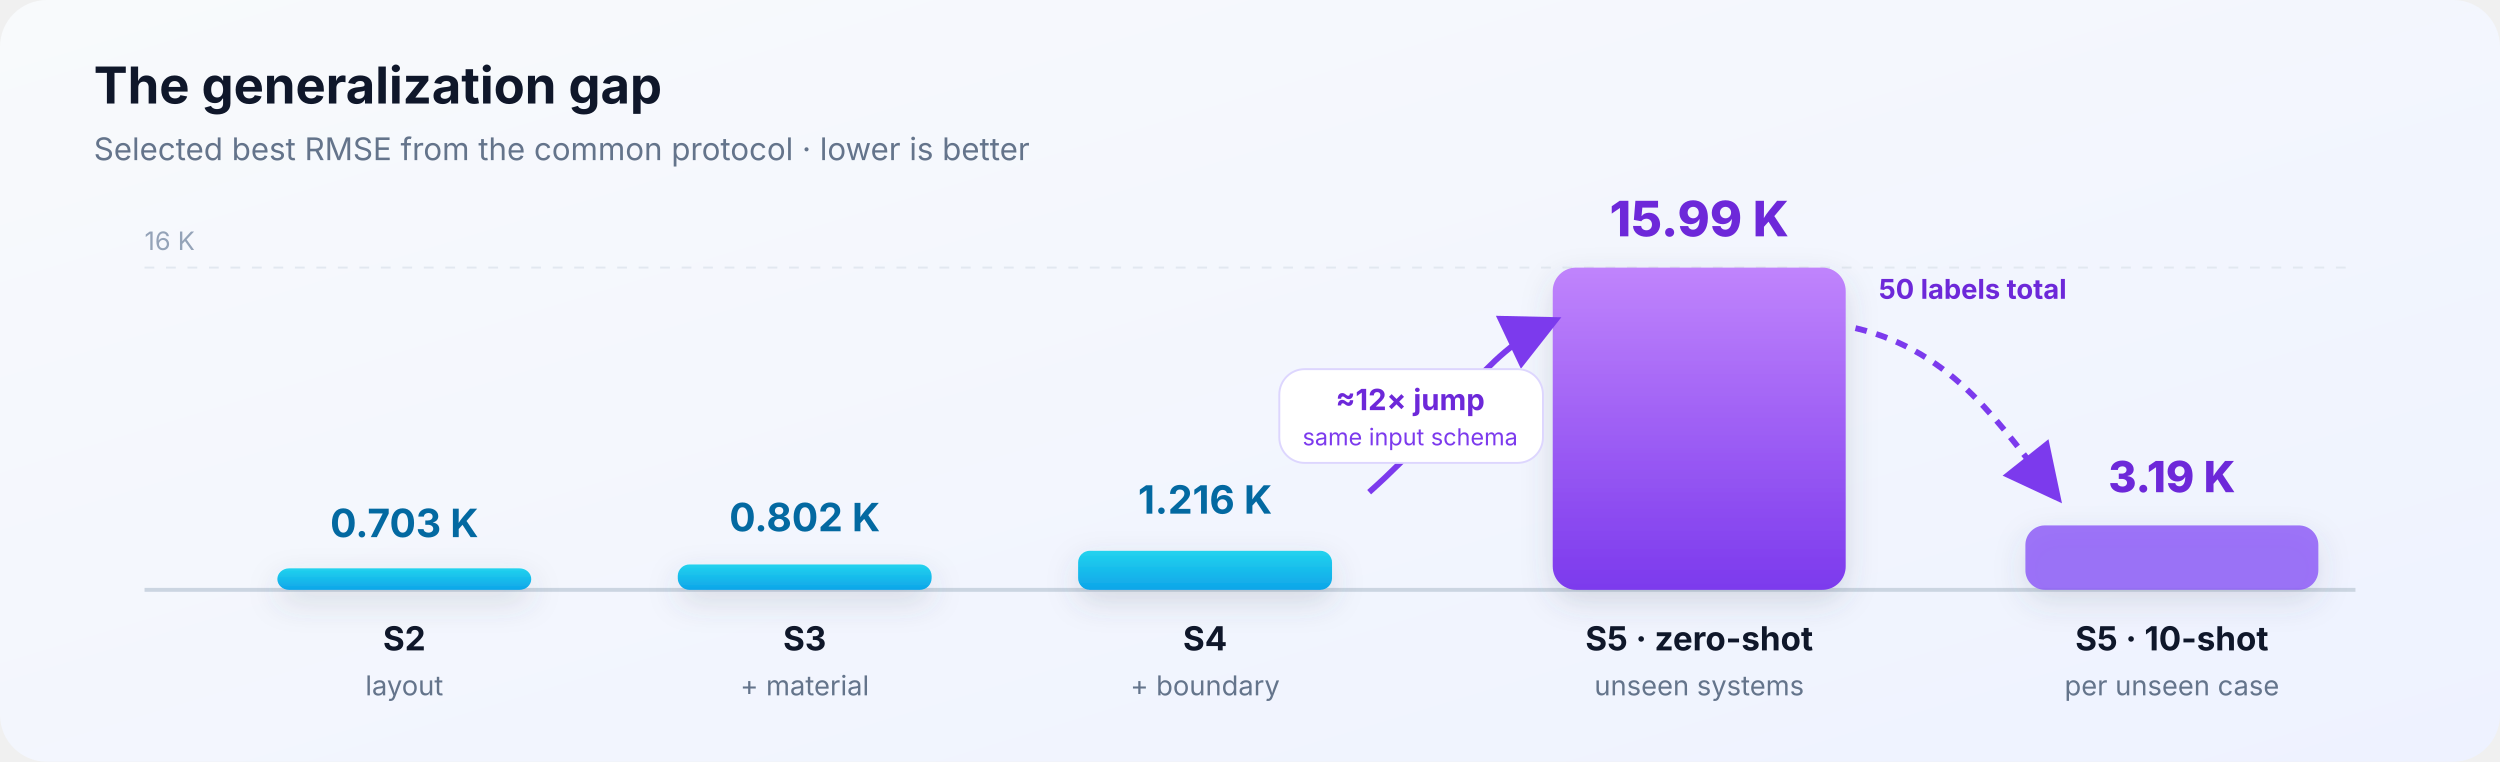
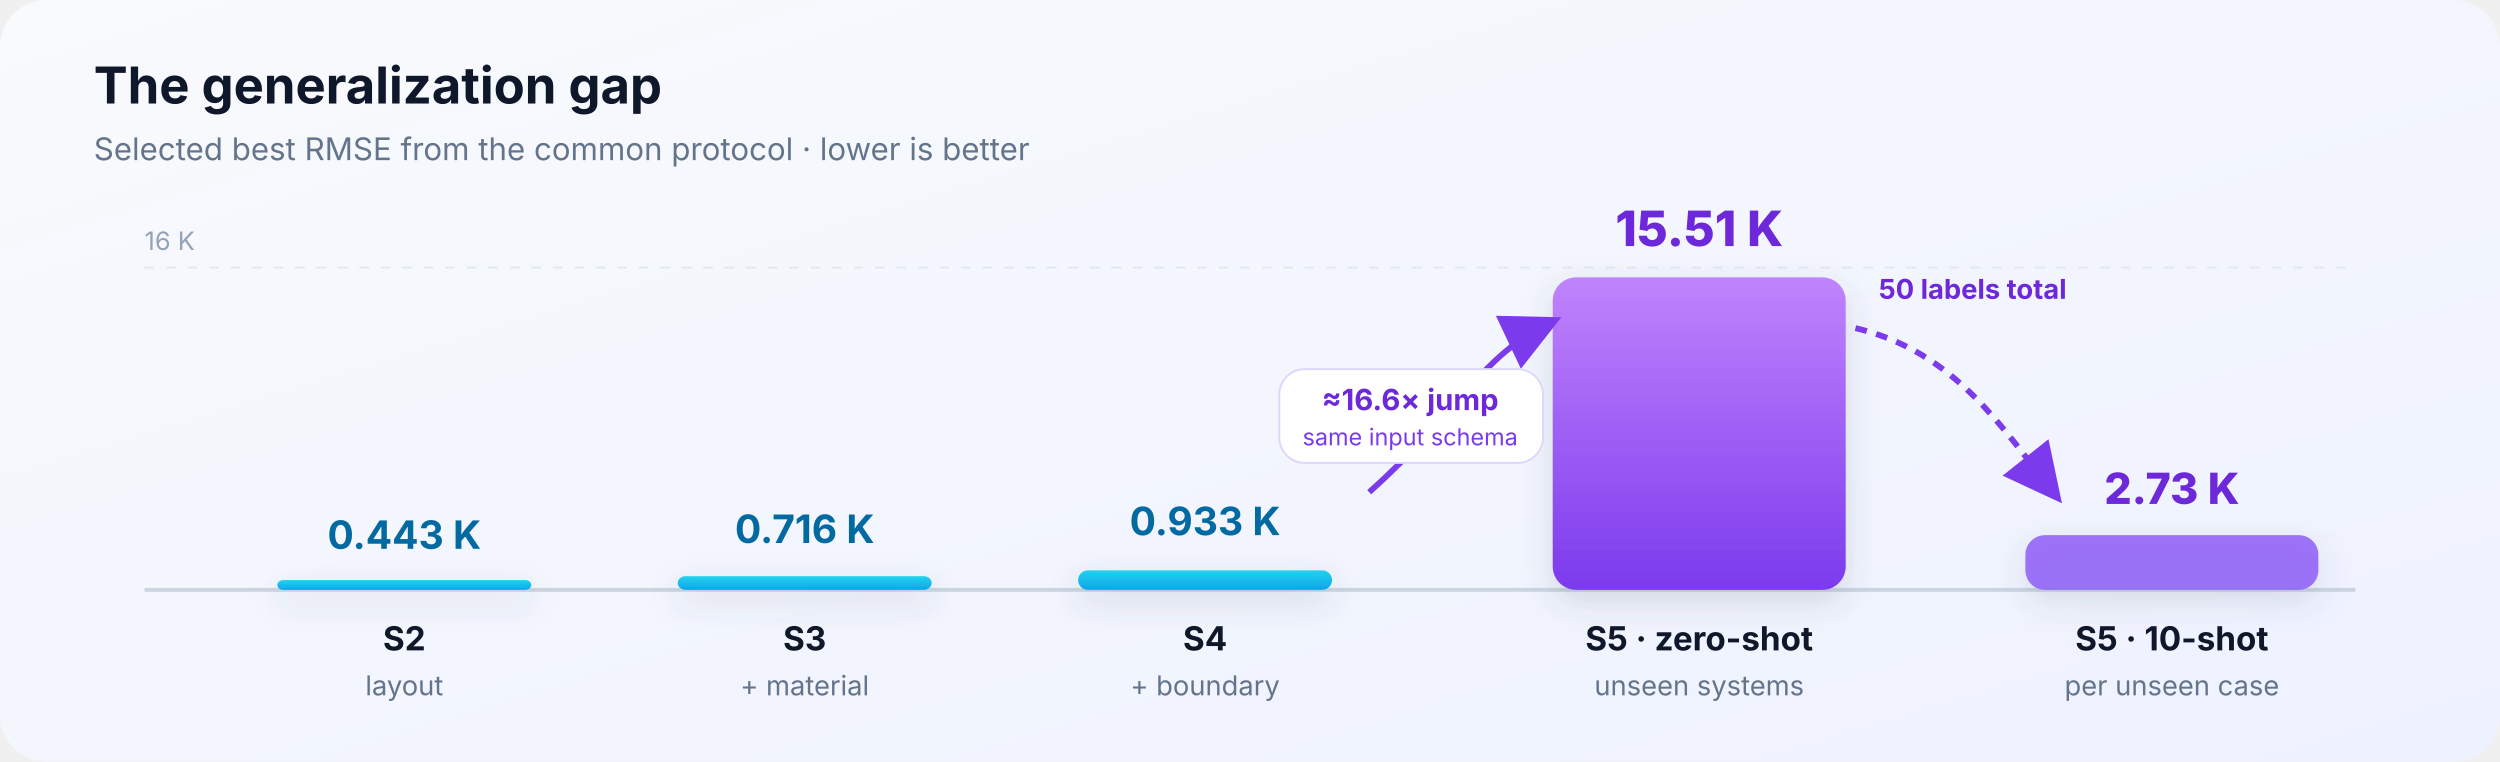
<svg xmlns="http://www.w3.org/2000/svg" width="1280" height="390" viewBox="0 0 1280 390" role="img" aria-labelledby="title desc">
  <defs>
    <linearGradient id="bg" x1="0" y1="0" x2="1" y2="1">
      <stop offset="0" stop-color="#f8fafc" />
      <stop offset="1" stop-color="#eef2ff" />
    </linearGradient>
    <linearGradient id="barID" x1="0" y1="1" x2="0" y2="0">
      <stop offset="0" stop-color="#0ea5e9" />
      <stop offset="1" stop-color="#22d3ee" />
    </linearGradient>
    <linearGradient id="barOOD" x1="0" y1="1" x2="0" y2="0">
      <stop offset="0" stop-color="#7c3aed" />
      <stop offset="1" stop-color="#c084fc" />
    </linearGradient>
    <filter id="shadow" x="-20%" y="-20%" width="140%" height="160%">
      <feDropShadow dx="0" dy="6" stdDeviation="8" flood-color="#475569" flood-opacity="0.18" />
    </filter>
    <marker id="arrow" markerWidth="10" markerHeight="10" refX="8" refY="5" orient="auto">
      <path d="M0 0L10 5L0 10Z" fill="#7c3aed" />
    </marker>
  </defs>
  <rect width="1280" height="390" rx="24" fill="url(#bg)" />
  <text x="48" y="53" fill="#0f172a" font-family="Inter,Segoe UI,Arial,sans-serif" font-size="26" font-weight="700">The generalization gap</text>
  <text x="48" y="82" fill="#64748b" font-family="Inter,Segoe UI,Arial,sans-serif" font-size="16">Selected best RMSE from the common protocol · lower is better</text>
  <line x1="74" y1="302" x2="1206" y2="302" stroke="#cbd5e1" stroke-width="2" />
  <line x1="74" y1="137" x2="1206" y2="137" stroke="#e2e8f0" stroke-width="1" stroke-dasharray="5 6" />
  <text x="74" y="128" fill="#94a3b8" font-family="Inter,Segoe UI,Arial,sans-serif" font-size="13">16 K</text>
  <g filter="url(#shadow)">
-     <rect x="142" y="291" width="130" height="11" rx="6" fill="url(#barID)" />
-     <rect x="347" y="289" width="130" height="13" rx="6" fill="url(#barID)" />
-     <rect x="552" y="282" width="130" height="20" rx="6" fill="url(#barID)" />
-     <rect x="795" y="137" width="150" height="165" rx="12" fill="url(#barOOD)" />
-     <rect x="1037" y="269" width="150" height="33" rx="10" fill="#8b5cf6" opacity="0.83" />
+     <rect x="142" y="297" width="130" height="5" rx="3" fill="url(#barID)" />
+     <rect x="347" y="295" width="130" height="7" rx="4" fill="url(#barID)" />
+     <rect x="552" y="292" width="130" height="10" rx="5" fill="url(#barID)" />
+     <rect x="795" y="142" width="150" height="160" rx="12" fill="url(#barOOD)" />
+     <rect x="1037" y="274" width="150" height="28" rx="10" fill="#8b5cf6" opacity="0.83" />
  </g>
  <g font-family="Inter,Segoe UI,Arial,sans-serif" text-anchor="middle">
-     <text x="207" y="275" fill="#0369a1" font-size="20" font-weight="700">0.703 K</text>
-     <text x="412" y="272" fill="#0369a1" font-size="20" font-weight="700">0.802 K</text>
-     <text x="617" y="263" fill="#0369a1" font-size="20" font-weight="700">1.216 K</text>
-     <text x="870" y="121" fill="#6d28d9" font-size="25" font-weight="800">15.99 K</text>
-     <text x="1112" y="252" fill="#6d28d9" font-size="22" font-weight="800">3.19 K</text>
+     <text x="207" y="281" fill="#0369a1" font-size="20" font-weight="700">0.443 K</text>
+     <text x="412" y="278" fill="#0369a1" font-size="20" font-weight="700">0.716 K</text>
+     <text x="617" y="274" fill="#0369a1" font-size="20" font-weight="700">0.933 K</text>
+     <text x="870" y="126" fill="#6d28d9" font-size="25" font-weight="800">15.51 K</text>
+     <text x="1112" y="258" fill="#6d28d9" font-size="22" font-weight="800">2.73 K</text>
    <text x="207" y="333" fill="#0f172a" font-size="17" font-weight="700">S2</text>
    <text x="207" y="356" fill="#64748b" font-size="14">layout</text>
    <text x="412" y="333" fill="#0f172a" font-size="17" font-weight="700">S3</text>
    <text x="412" y="356" fill="#64748b" font-size="14">+ material</text>
    <text x="617" y="333" fill="#0f172a" font-size="17" font-weight="700">S4</text>
    <text x="617" y="356" fill="#64748b" font-size="14">+ boundary</text>
    <text x="870" y="333" fill="#0f172a" font-size="17" font-weight="700">S5 · zero-shot</text>
    <text x="870" y="356" fill="#64748b" font-size="14">unseen systems</text>
    <text x="1112" y="333" fill="#0f172a" font-size="17" font-weight="700">S5 · 10-shot</text>
    <text x="1112" y="356" fill="#64748b" font-size="14">per unseen case</text>
  </g>
  <path d="M701 252C746 212 758 182 794 165" fill="none" stroke="#7c3aed" stroke-width="3" marker-end="url(#arrow)" />
  <rect x="655" y="189" width="135" height="48" rx="13" fill="#ffffff" stroke="#ddd6fe" />
-   <text x="722" y="210" text-anchor="middle" fill="#6d28d9" font-family="Inter,Segoe UI,Arial,sans-serif" font-size="15" font-weight="700">≈12× jump</text>
+   <text x="722" y="210" text-anchor="middle" fill="#6d28d9" font-family="Inter,Segoe UI,Arial,sans-serif" font-size="15" font-weight="700">≈16.6× jump</text>
  <text x="722" y="228" text-anchor="middle" fill="#7c3aed" font-family="Inter,Segoe UI,Arial,sans-serif" font-size="12">same input schema</text>
  <path d="M950 168C1001 180 1025 219 1052 253" fill="none" stroke="#7c3aed" stroke-width="3" stroke-dasharray="6 5" marker-end="url(#arrow)" />
  <text x="1010" y="153" text-anchor="middle" fill="#6d28d9" font-family="Inter,Segoe UI,Arial,sans-serif" font-size="14" font-weight="700">50 labels total</text>
</svg>
